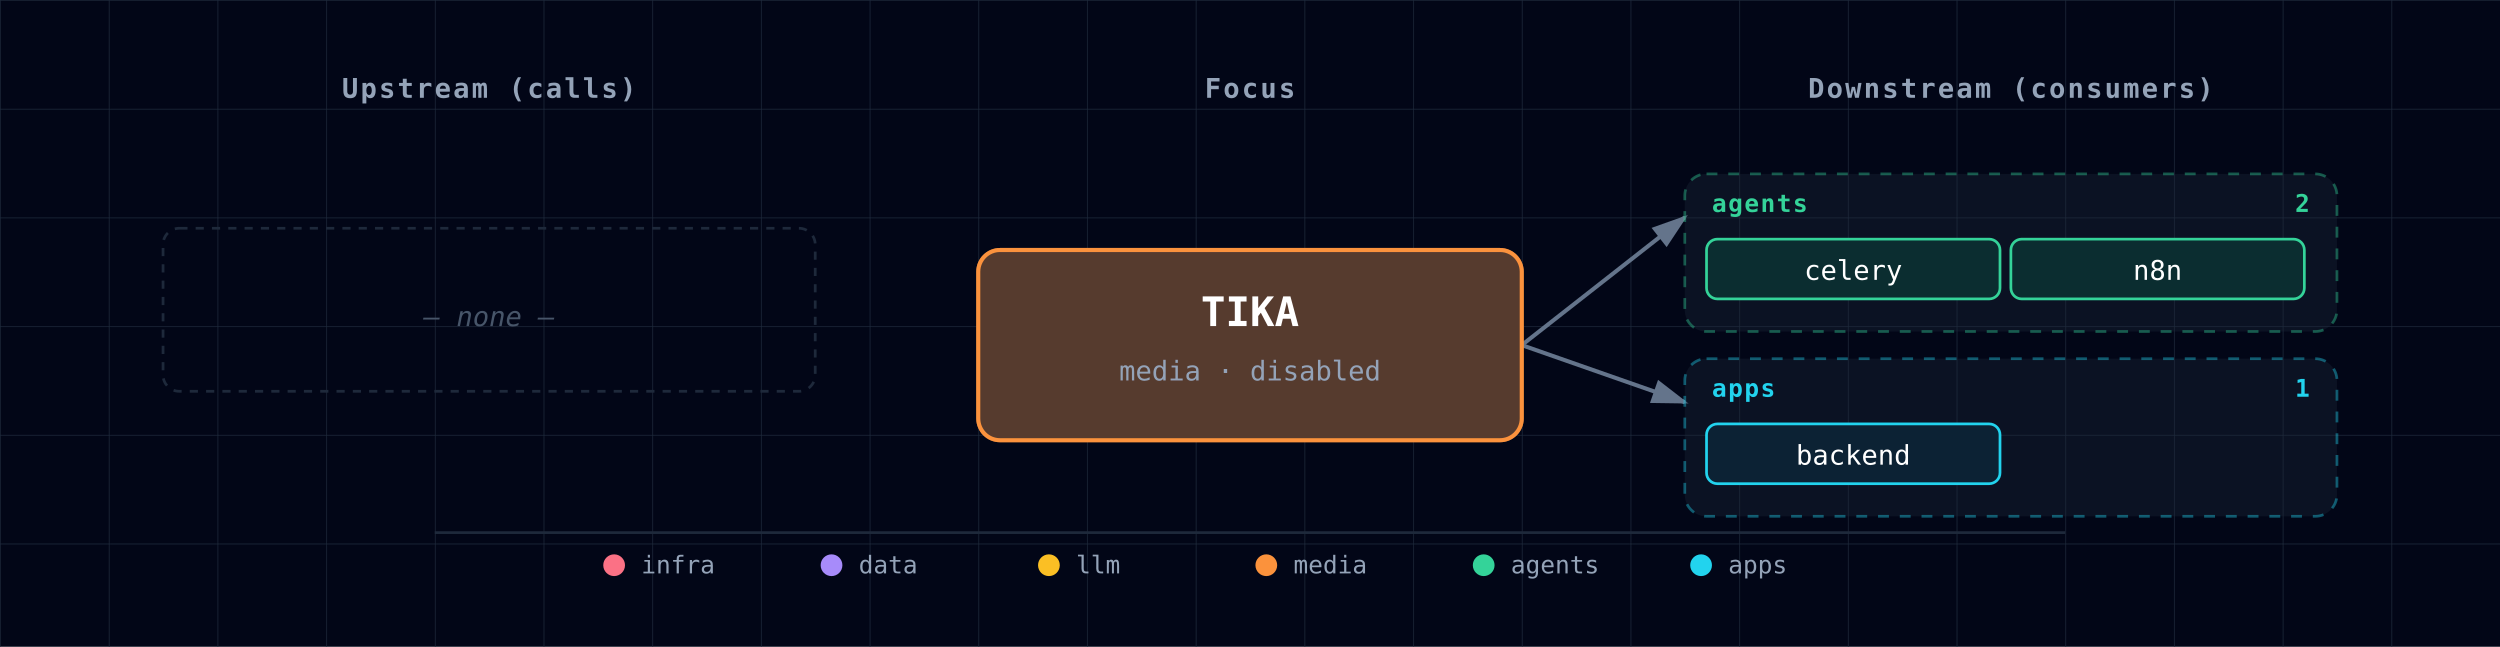
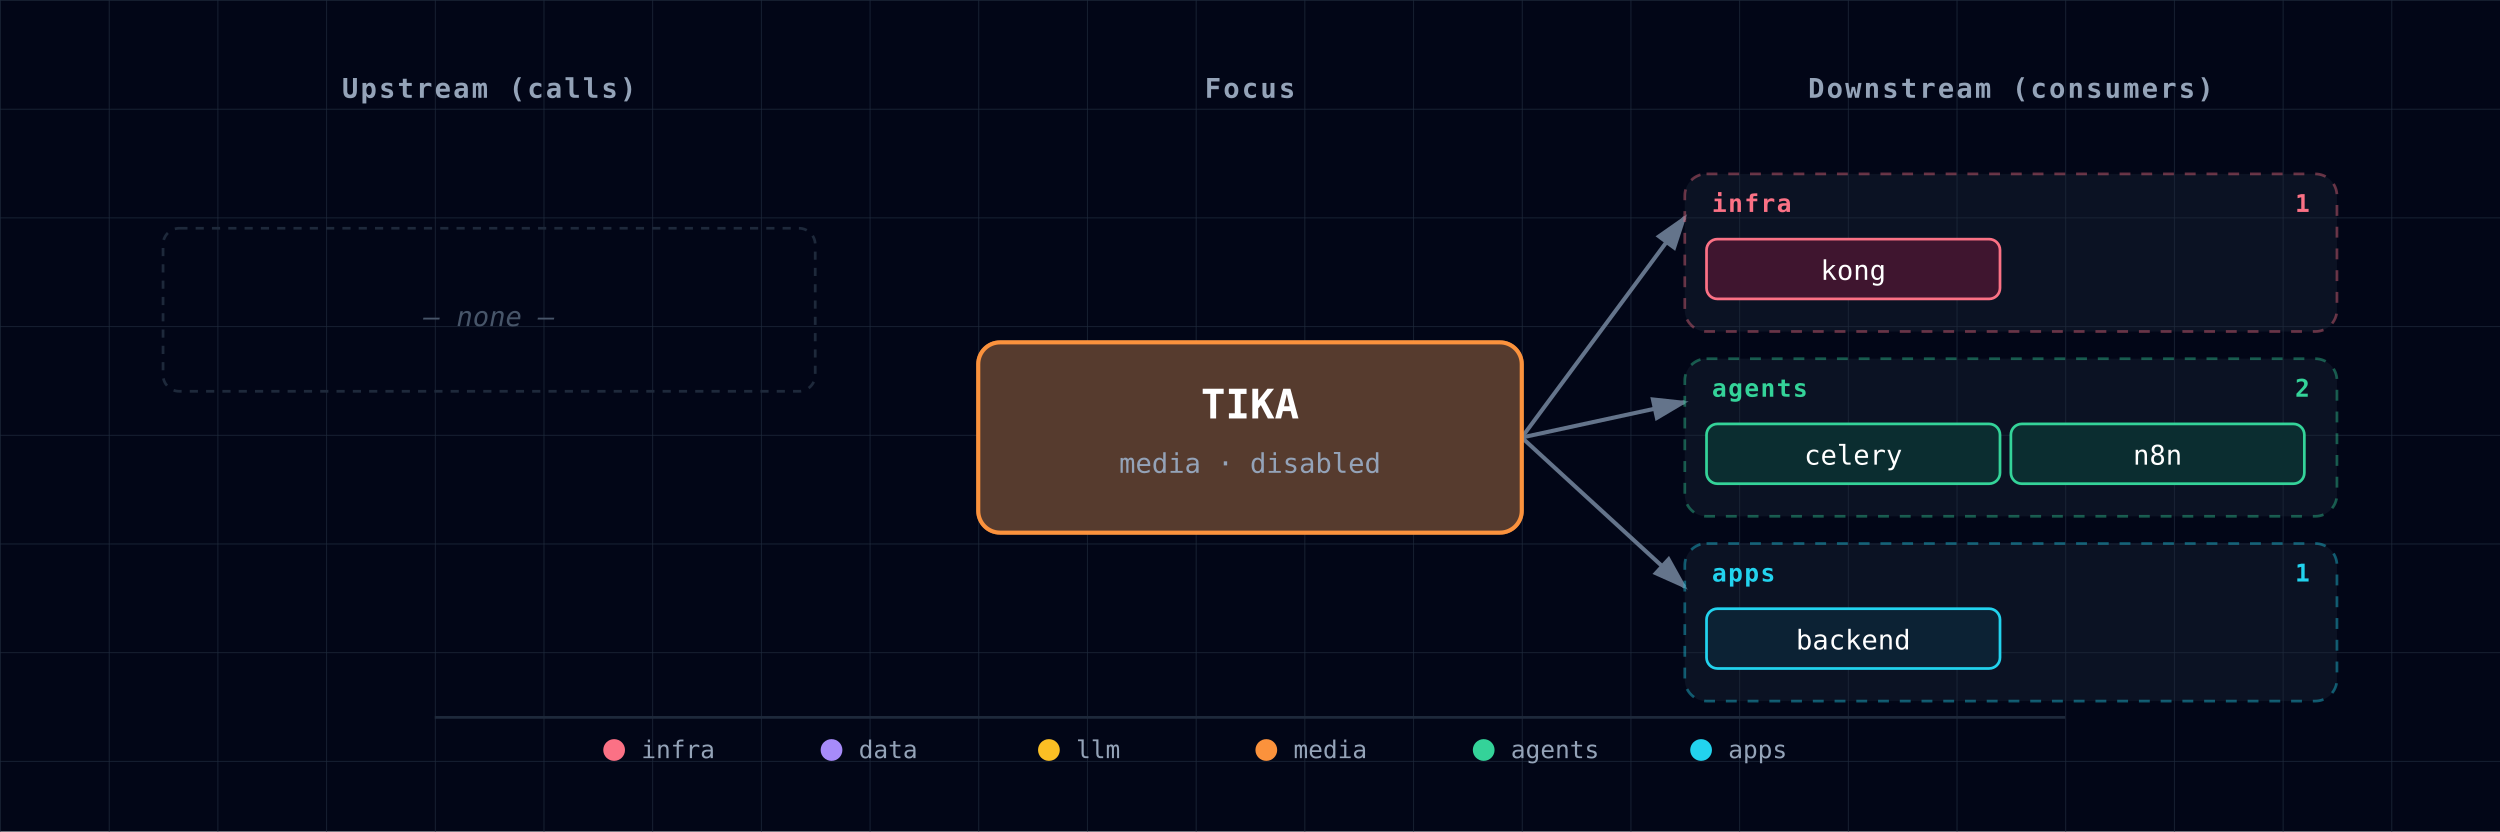
- <svg xmlns="http://www.w3.org/2000/svg" viewBox="0 0 920 238" font-family="'JetBrains Mono', 'Fira Code', Menlo, Consolas, monospace">
+ <svg xmlns="http://www.w3.org/2000/svg" viewBox="0 0 920 306" font-family="'JetBrains Mono', 'Fira Code', Menlo, Consolas, monospace">
  <defs>
    <pattern id="grid" width="40" height="40" patternUnits="userSpaceOnUse">
      <path d="M 40 0 L 0 0 0 40" fill="none" stroke="#1e293b" stroke-width="0.5" />
    </pattern>
    <marker id="arrowhead" markerWidth="9" markerHeight="6" refX="8" refY="3" orient="auto">
      <polygon points="0 0, 9 3, 0 6" fill="#64748b" />
    </marker>
    <filter id="focus-glow" x="-50%" y="-50%" width="200%" height="200%">
      <feGaussianBlur in="SourceAlpha" stdDeviation="6" />
      <feFlood flood-color="#fb923c" flood-opacity="0.6" />
      <feComposite in2="SourceAlpha" operator="in" />
      <feMerge>
        <feMergeNode />
        <feMergeNode in="SourceGraphic" />
      </feMerge>
    </filter>
  </defs>
-   <rect width="920" height="238" fill="#020617" />
-   <rect width="920" height="238" fill="url(#grid)" />
+   <rect width="920" height="306" fill="#020617" />
+   <rect width="920" height="306" fill="url(#grid)" />
  <text x="180" y="36" fill="#94a3b8" font-size="10" font-weight="600" text-anchor="middle" letter-spacing="0.08em">Upstream (calls)</text>
  <text x="460" y="36" fill="#94a3b8" font-size="10" font-weight="600" text-anchor="middle" letter-spacing="0.08em">Focus</text>
  <text x="740" y="36" fill="#94a3b8" font-size="10" font-weight="600" text-anchor="middle" letter-spacing="0.08em">Downstream (consumers)</text>
-   <line x1="560" y1="127" x2="620" y2="80" stroke="#64748b" stroke-width="1.5" marker-end="url(#arrowhead)" />
-   <line x1="560" y1="127" x2="620" y2="148" stroke="#64748b" stroke-width="1.5" marker-end="url(#arrowhead)" />
+   <line x1="560" y1="161" x2="620" y2="80" stroke="#64748b" stroke-width="1.5" marker-end="url(#arrowhead)" />
+   <line x1="560" y1="161" x2="620" y2="148" stroke="#64748b" stroke-width="1.5" marker-end="url(#arrowhead)" />
+   <line x1="560" y1="161" x2="620" y2="216" stroke="#64748b" stroke-width="1.5" marker-end="url(#arrowhead)" />
  <g>
    <rect x="60" y="84" width="240" height="60" rx="6" fill="none" stroke="#1e293b" stroke-width="1" stroke-dasharray="3,3" />
    <text x="180" y="120" fill="#475569" font-size="10" font-style="italic" text-anchor="middle">— none —</text>
  </g>
  <g>
    <g class="cluster">
-       <rect x="620" y="64" width="240" height="58" rx="8" fill="rgba(30,41,59,0.35)" stroke="#34d399" stroke-width="1" stroke-dasharray="4,4" stroke-opacity="0.4" />
-       <text x="630" y="78" fill="#34d399" font-size="9" font-weight="700" text-anchor="start" style="letter-spacing:0.06em;text-transform:uppercase;">agents</text>
-       <text x="850" y="78" fill="#34d399" font-size="9" font-weight="600" text-anchor="end">2</text>
+       <rect x="620" y="64" width="240" height="58" rx="8" fill="rgba(30,41,59,0.35)" stroke="#fb7185" stroke-width="1" stroke-dasharray="4,4" stroke-opacity="0.4" />
+       <text x="630" y="78" fill="#fb7185" font-size="9" font-weight="700" text-anchor="start" style="letter-spacing:0.06em;text-transform:uppercase;">infra</text>
+       <text x="850" y="78" fill="#fb7185" font-size="9" font-weight="600" text-anchor="end">1</text>
    </g>
    <g>
      <rect x="628" y="88" width="108" height="22" rx="4" fill="#0f172a" />
-       <rect x="628" y="88" width="108" height="22" rx="4" fill="rgba(6, 78, 59, 0.4)" stroke="#34d399" stroke-width="1" />
-       <text x="682" y="103" fill="white" font-size="10" text-anchor="middle">celery</text>
-     </g>
-     <g>
-       <rect x="740" y="88" width="108" height="22" rx="4" fill="#0f172a" />
-       <rect x="740" y="88" width="108" height="22" rx="4" fill="rgba(6, 78, 59, 0.4)" stroke="#34d399" stroke-width="1" />
-       <text x="794" y="103" fill="white" font-size="10" text-anchor="middle">n8n</text>
+       <rect x="628" y="88" width="108" height="22" rx="4" fill="rgba(136, 19, 55, 0.4)" stroke="#fb7185" stroke-width="1" />
+       <text x="682" y="103" fill="white" font-size="10" text-anchor="middle">kong</text>
    </g>
    <g class="cluster">
-       <rect x="620" y="132" width="240" height="58" rx="8" fill="rgba(30,41,59,0.35)" stroke="#22d3ee" stroke-width="1" stroke-dasharray="4,4" stroke-opacity="0.4" />
-       <text x="630" y="146" fill="#22d3ee" font-size="9" font-weight="700" text-anchor="start" style="letter-spacing:0.06em;text-transform:uppercase;">apps</text>
-       <text x="850" y="146" fill="#22d3ee" font-size="9" font-weight="600" text-anchor="end">1</text>
+       <rect x="620" y="132" width="240" height="58" rx="8" fill="rgba(30,41,59,0.35)" stroke="#34d399" stroke-width="1" stroke-dasharray="4,4" stroke-opacity="0.4" />
+       <text x="630" y="146" fill="#34d399" font-size="9" font-weight="700" text-anchor="start" style="letter-spacing:0.06em;text-transform:uppercase;">agents</text>
+       <text x="850" y="146" fill="#34d399" font-size="9" font-weight="600" text-anchor="end">2</text>
    </g>
    <g>
      <rect x="628" y="156" width="108" height="22" rx="4" fill="#0f172a" />
-       <rect x="628" y="156" width="108" height="22" rx="4" fill="rgba(8, 51, 68, 0.4)" stroke="#22d3ee" stroke-width="1" />
-       <text x="682" y="171" fill="white" font-size="10" text-anchor="middle">backend</text>
+       <rect x="628" y="156" width="108" height="22" rx="4" fill="rgba(6, 78, 59, 0.4)" stroke="#34d399" stroke-width="1" />
+       <text x="682" y="171" fill="white" font-size="10" text-anchor="middle">celery</text>
+     </g>
+     <g>
+       <rect x="740" y="156" width="108" height="22" rx="4" fill="#0f172a" />
+       <rect x="740" y="156" width="108" height="22" rx="4" fill="rgba(6, 78, 59, 0.4)" stroke="#34d399" stroke-width="1" />
+       <text x="794" y="171" fill="white" font-size="10" text-anchor="middle">n8n</text>
+     </g>
+     <g class="cluster">
+       <rect x="620" y="200" width="240" height="58" rx="8" fill="rgba(30,41,59,0.35)" stroke="#22d3ee" stroke-width="1" stroke-dasharray="4,4" stroke-opacity="0.4" />
+       <text x="630" y="214" fill="#22d3ee" font-size="9" font-weight="700" text-anchor="start" style="letter-spacing:0.06em;text-transform:uppercase;">apps</text>
+       <text x="850" y="214" fill="#22d3ee" font-size="9" font-weight="600" text-anchor="end">1</text>
+     </g>
+     <g>
+       <rect x="628" y="224" width="108" height="22" rx="4" fill="#0f172a" />
+       <rect x="628" y="224" width="108" height="22" rx="4" fill="rgba(8, 51, 68, 0.4)" stroke="#22d3ee" stroke-width="1" />
+       <text x="682" y="239" fill="white" font-size="10" text-anchor="middle">backend</text>
    </g>
  </g>
  <g class="focus" filter="url(#focus-glow)">
-     <rect x="360" y="92" width="200" height="70" rx="8" fill="#0f172a" />
-     <rect x="360" y="92" width="200" height="70" rx="8" fill="rgba(251, 146, 60, 0.3)" stroke="#fb923c" stroke-width="1.5" />
-     <text x="460" y="120" fill="white" font-size="15" font-weight="700" text-anchor="middle">TIKA</text>
-     <text x="460" y="140" fill="#94a3b8" font-size="10" text-anchor="middle">media · disabled</text>
+     <rect x="360" y="126" width="200" height="70" rx="8" fill="#0f172a" />
+     <rect x="360" y="126" width="200" height="70" rx="8" fill="rgba(251, 146, 60, 0.3)" stroke="#fb923c" stroke-width="1.5" />
+     <text x="460" y="154" fill="white" font-size="15" font-weight="700" text-anchor="middle">TIKA</text>
+     <text x="460" y="174" fill="#94a3b8" font-size="10" text-anchor="middle">media · disabled</text>
  </g>
  <g class="legend">
-     <line x1="160" y1="196" x2="760" y2="196" stroke="#1e293b" stroke-width="1" />
-     <circle cx="226" cy="208" r="4" fill="#fb7185" />
-     <text x="236" y="211" fill="#94a3b8" font-size="9" font-weight="400" text-anchor="start">infra</text>
-     <circle cx="306" cy="208" r="4" fill="#a78bfa" />
-     <text x="316" y="211" fill="#94a3b8" font-size="9" font-weight="400" text-anchor="start">data</text>
-     <circle cx="386" cy="208" r="4" fill="#fbbf24" />
-     <text x="396" y="211" fill="#94a3b8" font-size="9" font-weight="400" text-anchor="start">llm</text>
-     <circle cx="466" cy="208" r="4" fill="#fb923c" />
-     <text x="476" y="211" fill="#94a3b8" font-size="9" font-weight="400" text-anchor="start">media</text>
-     <circle cx="546" cy="208" r="4" fill="#34d399" />
-     <text x="556" y="211" fill="#94a3b8" font-size="9" font-weight="400" text-anchor="start">agents</text>
-     <circle cx="626" cy="208" r="4" fill="#22d3ee" />
-     <text x="636" y="211" fill="#94a3b8" font-size="9" font-weight="400" text-anchor="start">apps</text>
+     <line x1="160" y1="264" x2="760" y2="264" stroke="#1e293b" stroke-width="1" />
+     <circle cx="226" cy="276" r="4" fill="#fb7185" />
+     <text x="236" y="279" fill="#94a3b8" font-size="9" font-weight="400" text-anchor="start">infra</text>
+     <circle cx="306" cy="276" r="4" fill="#a78bfa" />
+     <text x="316" y="279" fill="#94a3b8" font-size="9" font-weight="400" text-anchor="start">data</text>
+     <circle cx="386" cy="276" r="4" fill="#fbbf24" />
+     <text x="396" y="279" fill="#94a3b8" font-size="9" font-weight="400" text-anchor="start">llm</text>
+     <circle cx="466" cy="276" r="4" fill="#fb923c" />
+     <text x="476" y="279" fill="#94a3b8" font-size="9" font-weight="400" text-anchor="start">media</text>
+     <circle cx="546" cy="276" r="4" fill="#34d399" />
+     <text x="556" y="279" fill="#94a3b8" font-size="9" font-weight="400" text-anchor="start">agents</text>
+     <circle cx="626" cy="276" r="4" fill="#22d3ee" />
+     <text x="636" y="279" fill="#94a3b8" font-size="9" font-weight="400" text-anchor="start">apps</text>
  </g>
</svg>
